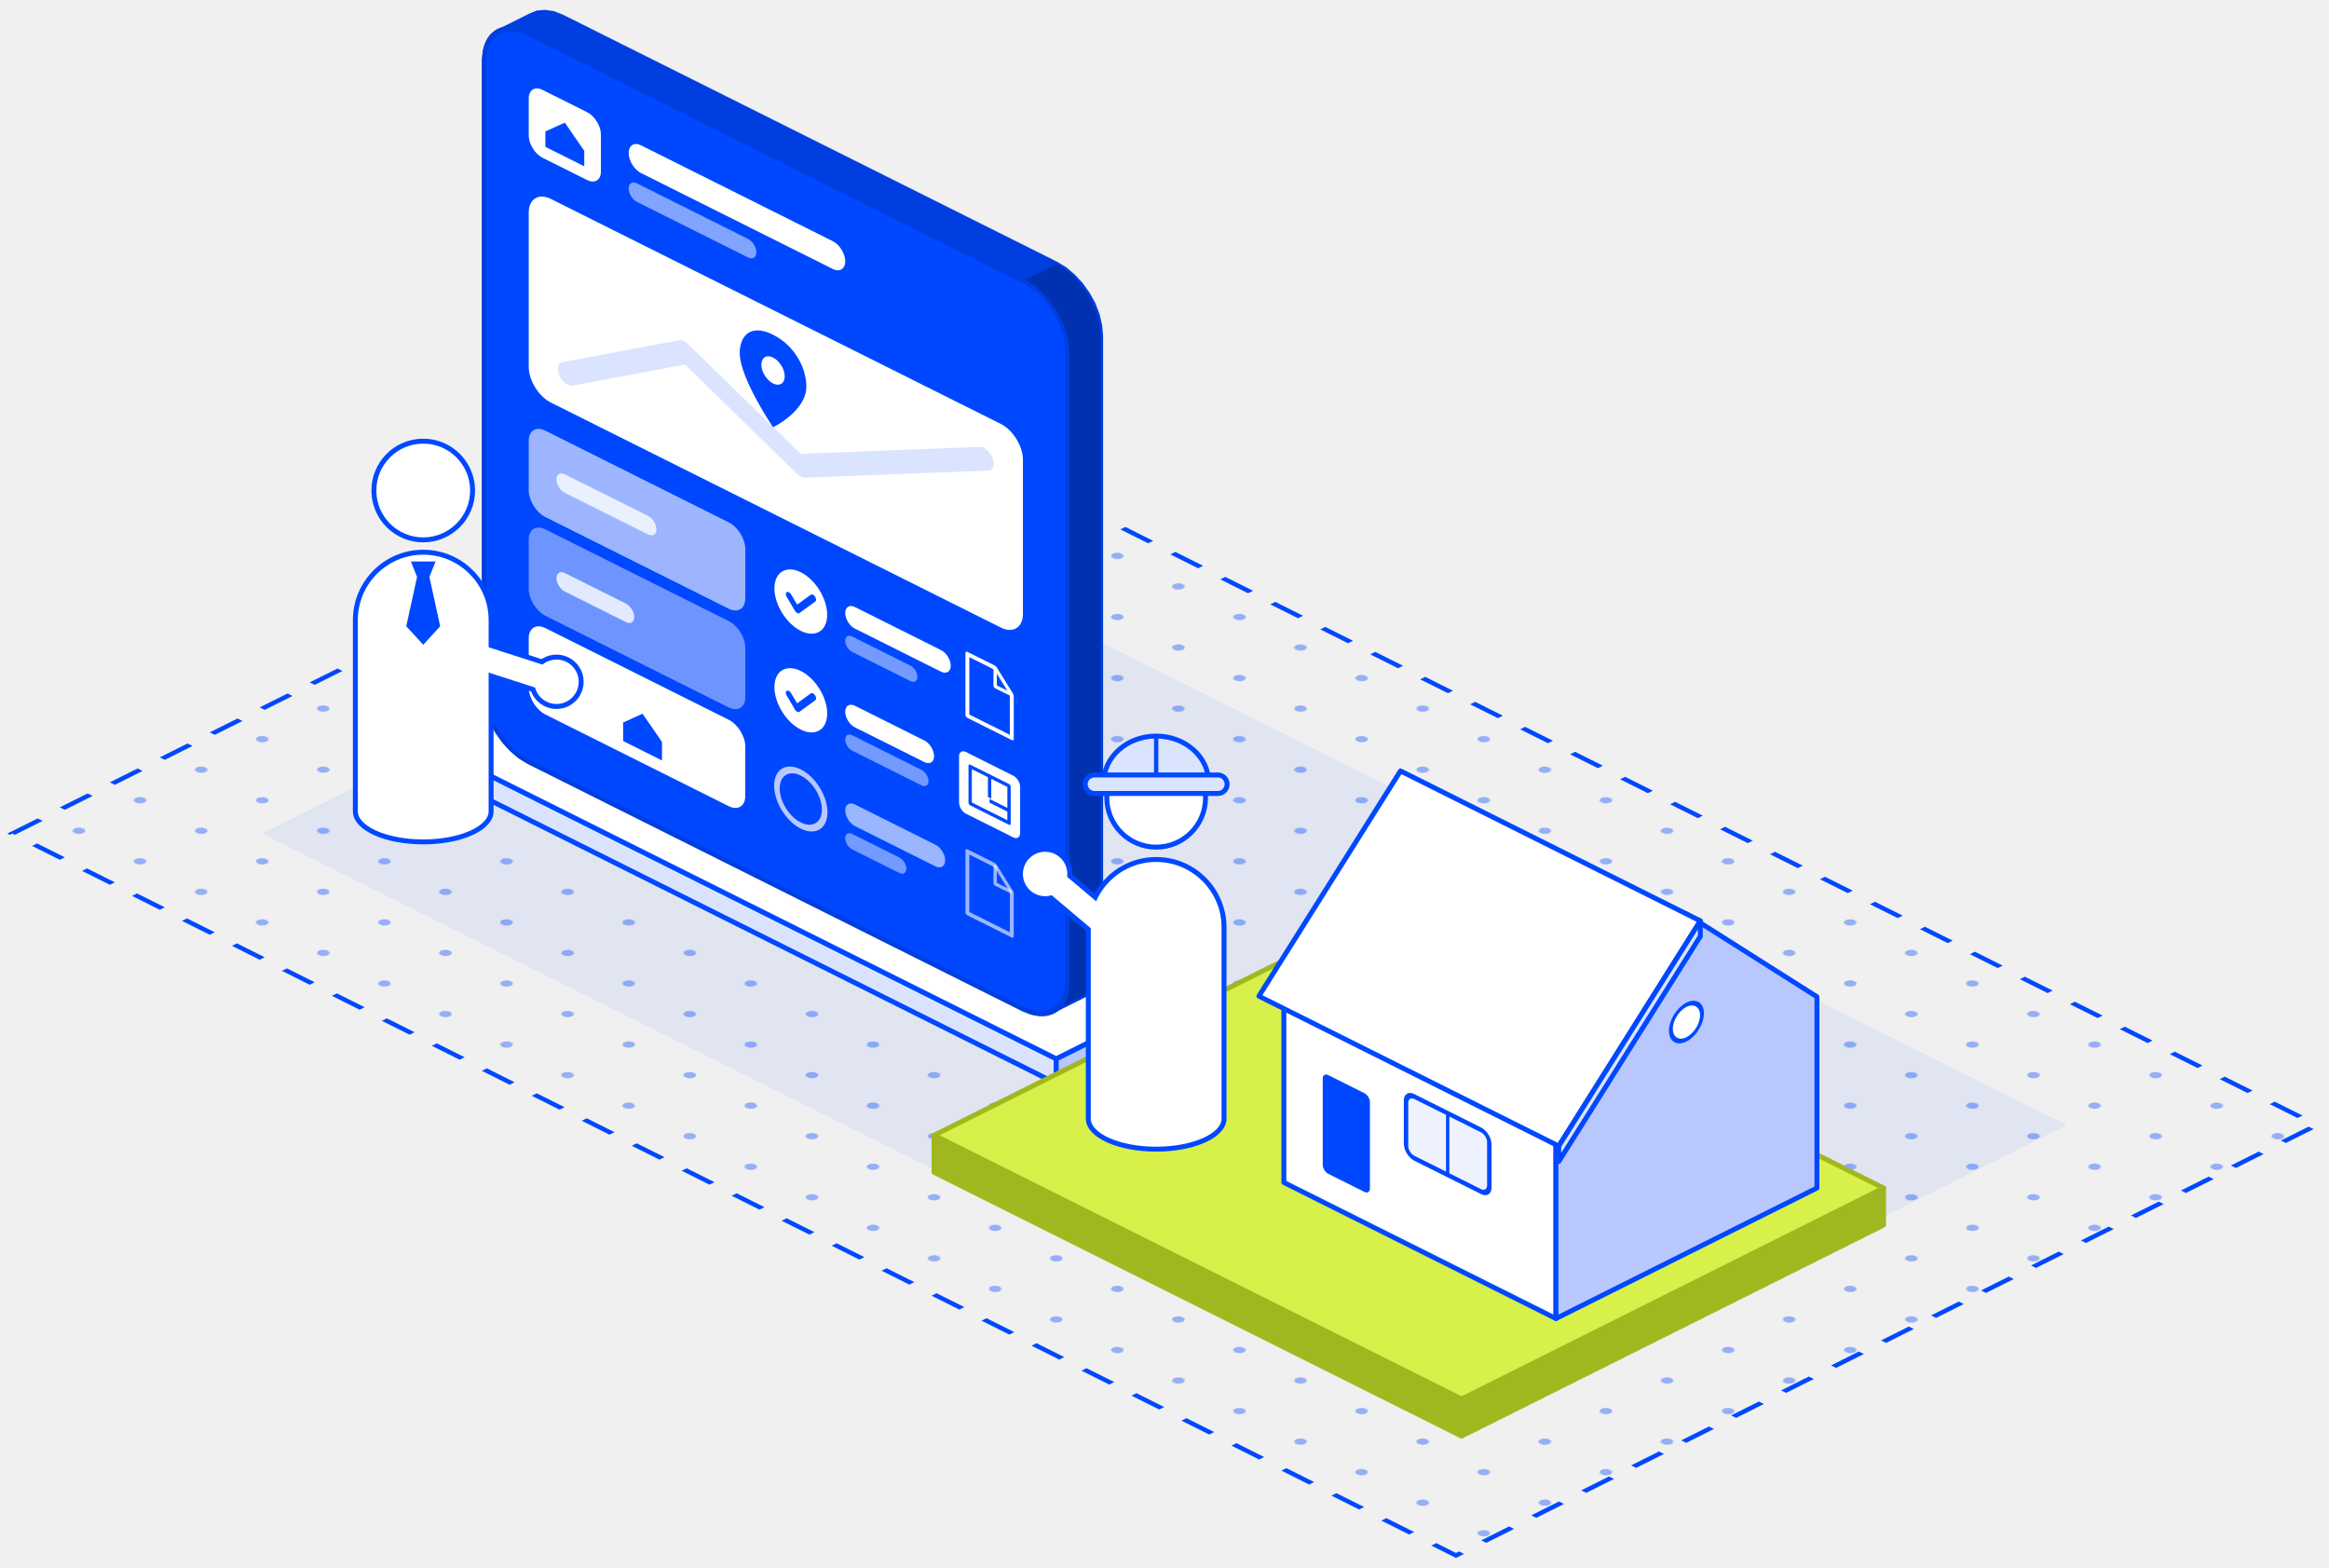
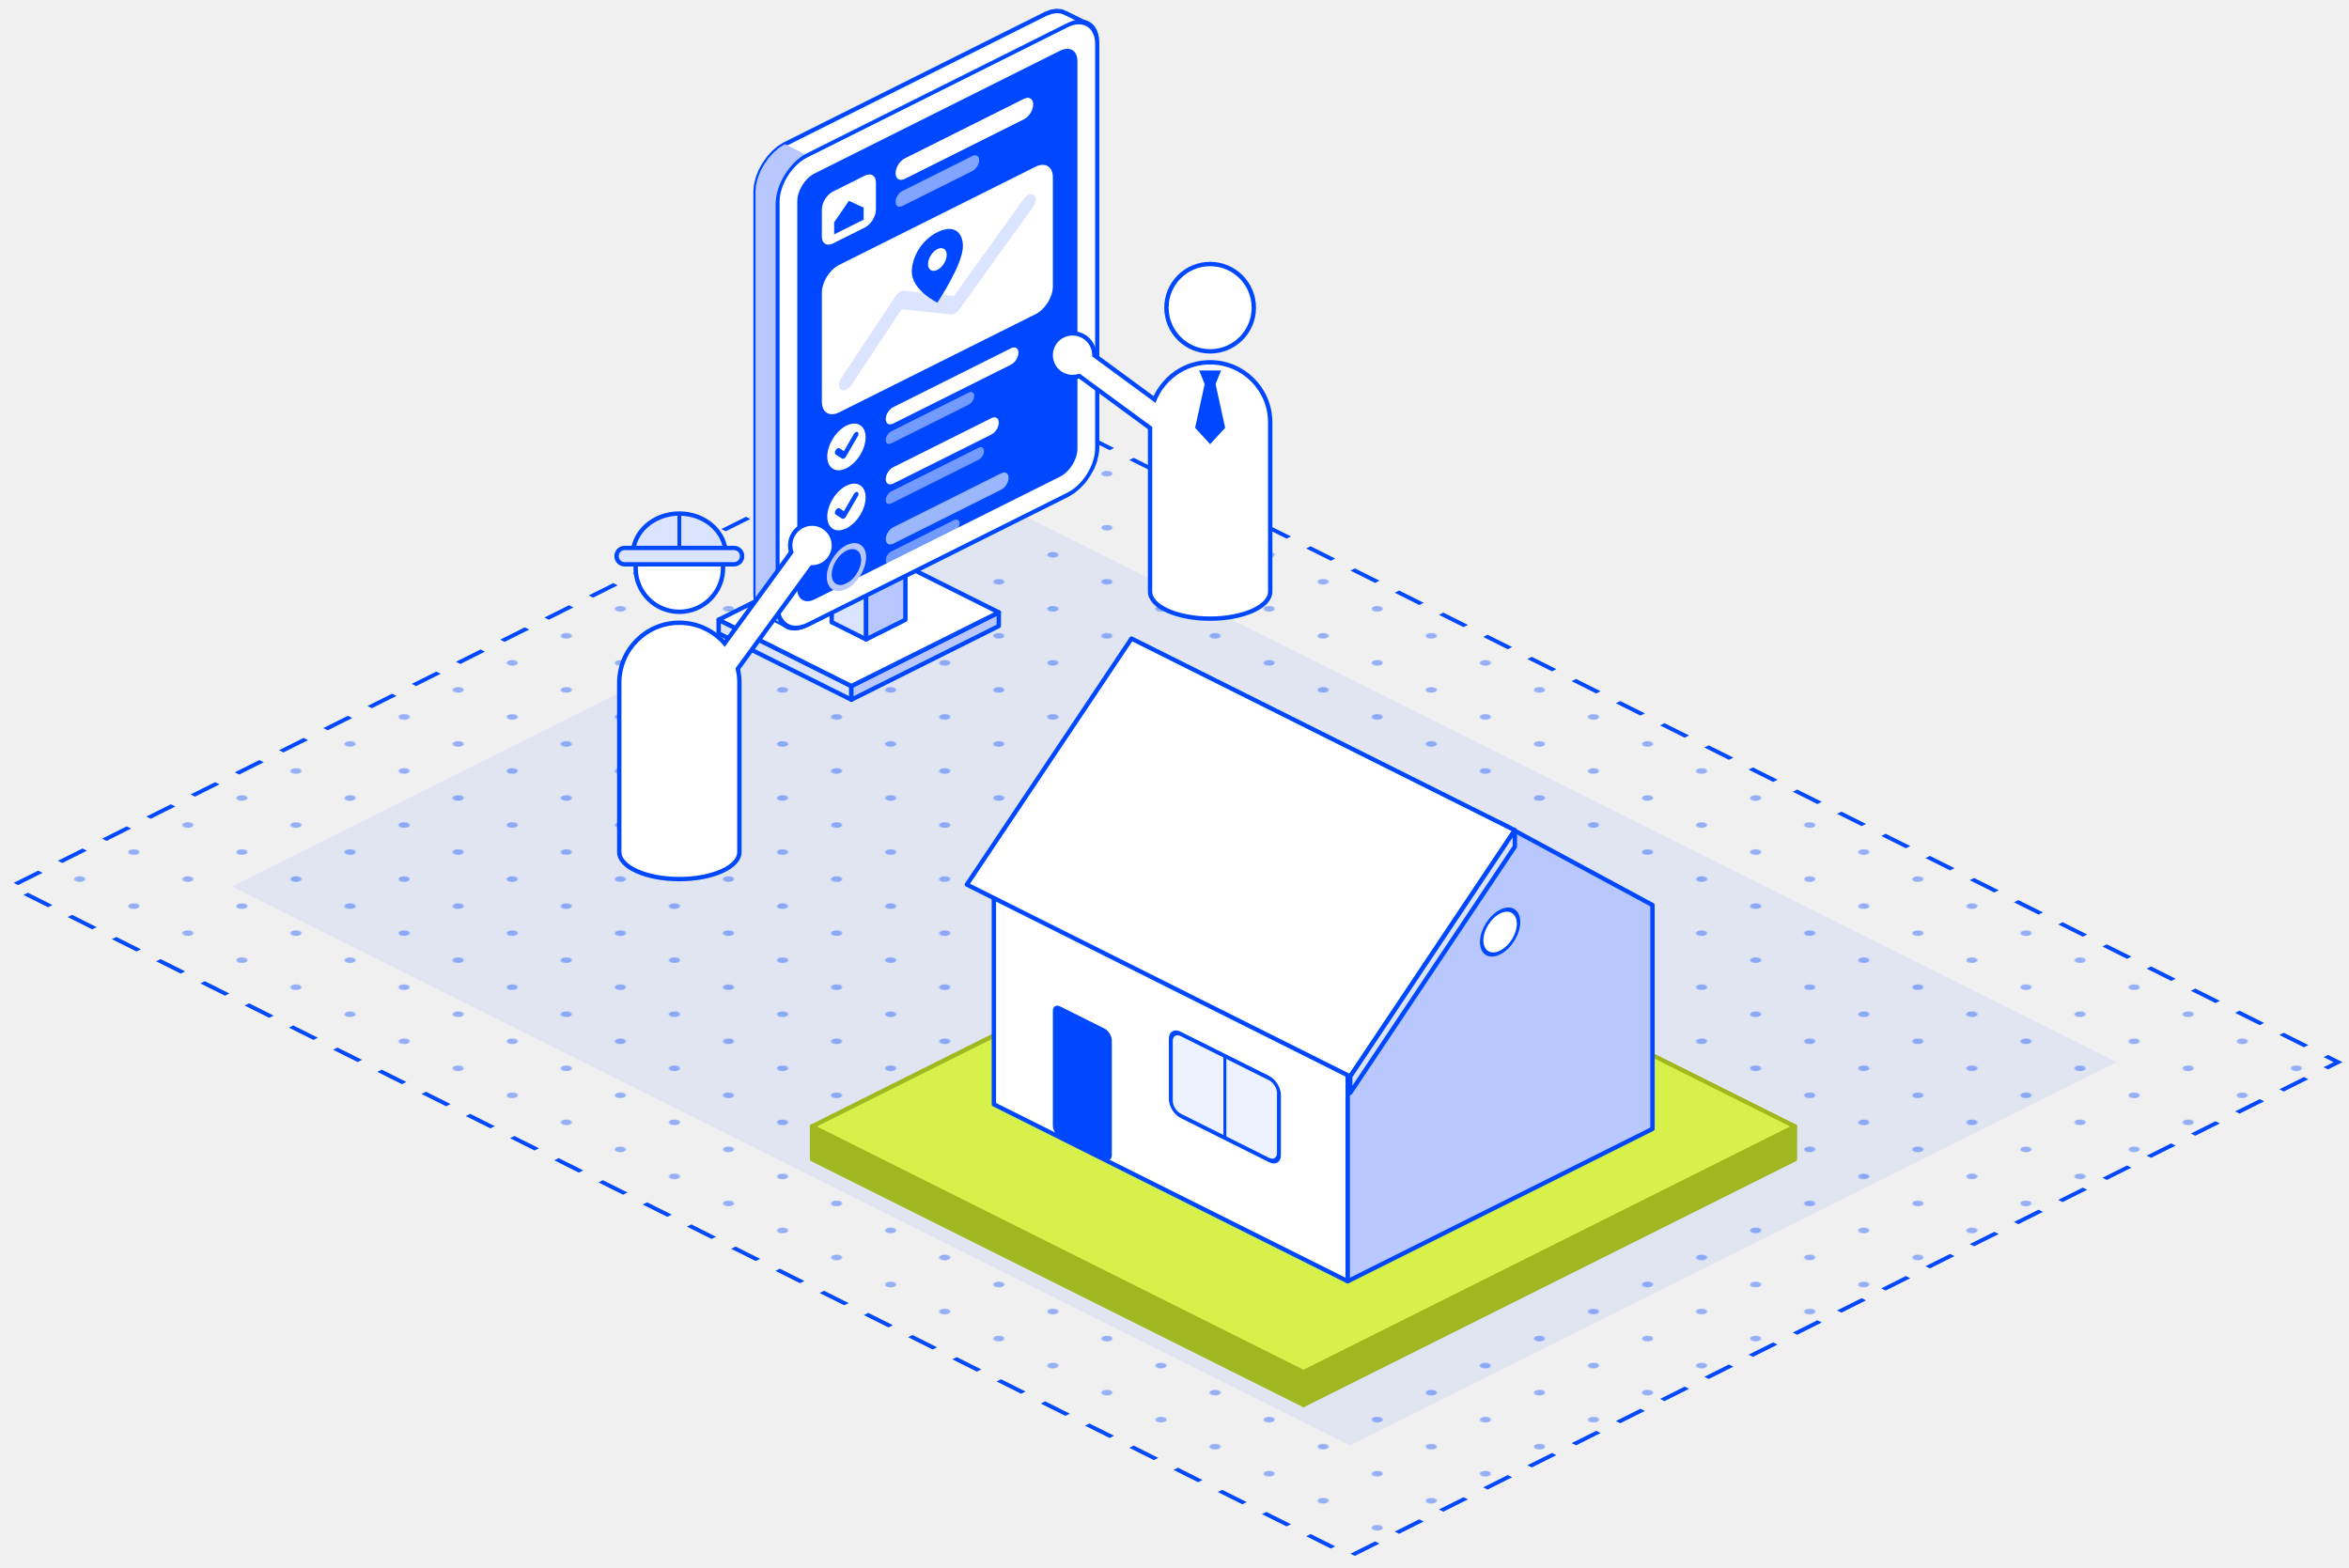
- <svg xmlns="http://www.w3.org/2000/svg" viewBox="-157 -247.7 755 508.2" role="img" aria-label="Isometric illustration for PropTech, ConTech and field operations product design. On a dotted floor the property's one record stands as a solid blue screen: the house's map pin at the top, the deal's stages on the left with the current one picked out by a house, and its sign-offs on the right, two ticked and one still open, each beside its source document or drawing. Beside it the white house from the expertise hub stands on its lime tile. Two people work on that one record: someone from the deal desk in a tie rests a hand on the deal's stage, and a person on site in a hard hat, standing on the lime tile by the house, rests a hand by the sign-offs.">
+ <svg xmlns="http://www.w3.org/2000/svg" viewBox="-365.8 -143.8 860.3 574" role="img" aria-label="Isometric illustration for PropTech, ConTech and field operations product design. On a dotted floor the property's one record stands as a tablet on a stand, its screen solid blue: the property's name, a map with its pin, and its sign-offs below, two ticked and one still open. In front of the screen the white house from the expertise hub stands on its lime tile. Two people share that one record from either end of the tablet: someone from the deal desk in a tie rests a hand on its far edge, and a person on site in a hard hat, standing on the floor by the house, rests a hand on the open sign-off.">
  <defs>
    <pattern id="pt-dots" width="22" height="22" patternUnits="userSpaceOnUse">
      <circle cx="11" cy="11" r="1.6" fill="#0048FF" fill-opacity="0.38" />
    </pattern>
  </defs>
-   <g transform="matrix(0.9 0.45 -0.9 0.45 126 -117)">
-     <rect width="520" height="310" fill="url(#pt-dots)" />
-     <rect width="520" height="310" fill="none" stroke="#0048FF" stroke-width="1.8" stroke-dasharray="10 8" />
-     <rect x="45" y="45" width="430" height="220" fill="#0048FF" fill-opacity="0.07" />
+   <g transform="matrix(0.9 0.45 -0.9 0.45 0 0)">
+     <rect width="545" height="402" fill="url(#pt-dots)" />
+     <rect width="545" height="402" fill="none" stroke="#0048FF" stroke-width="1.8" stroke-dasharray="10 8" />
+     <rect x="45" y="45" width="455" height="312" fill="#0048FF" fill-opacity="0.07" />
  </g>
-   <polygon points="-18,1.8 185.4,103.5 185.4,95.5 -18,-6.2" fill="#DBE4FF" stroke="#0048FF" stroke-width="1.6" stroke-linejoin="round" />
-   <polygon points="185.4,103.5 216,88.2 216,80.2 185.4,95.5" fill="#B8C8FF" stroke="#0048FF" stroke-width="1.6" stroke-linejoin="round" />
-   <polygon points="12.6,-21.5 216,80.2 185.4,95.5 -18,-6.2" fill="#FFFFFF" stroke="#0048FF" stroke-width="1.6" stroke-linejoin="round" />
-   <polygon points="0,-228 0.3,-231 1.1,-233.6 2.4,-235.7 4.2,-237.2 15,-242.6 17.2,-243.5 19.7,-243.7 22.4,-243.3 25.2,-242.2 185.4,-162.1 188.2,-160.4 190.9,-158.1 193.4,-155.4 195.6,-152.3 197.4,-149 198.7,-145.6 199.5,-142.2 199.8,-138.9 199.8,65.1 199.5,68.1 198.7,70.7 197.4,72.8 195.6,74.3 184.8,79.7 182.6,80.6 180.1,80.8 177.4,80.4 174.6,79.3 14.4,-0.8 11.6,-2.5 8.9,-4.8 6.4,-7.5 4.2,-10.6 2.4,-13.9 1.1,-17.3 0.3,-20.7 0,-24" fill="#003EE0" stroke="#003EE0" stroke-width="1.6" stroke-linejoin="round" />
-   <polygon points="174.6,-156.7 185.4,-162.1 188.2,-160.4 190.9,-158.1 193.4,-155.4 195.6,-152.3 197.4,-149 198.7,-145.6 199.5,-142.2 199.8,-138.9 199.8,65.1 199.5,68.1 198.7,70.7 197.4,72.8 195.6,74.3 184.8,79.7 182.6,80.6 180.1,80.8 177.4,80.4 174.6,79.3" fill="#0031B0" />
-   <g transform="matrix(0.9 0.45 0 1 0 -244)">
-     <rect width="210" height="236" rx="16" fill="#0048FF" stroke="#003EE0" stroke-width="1.6" />
-     <rect x="16" y="16" width="26" height="22" rx="5" fill="#FFFFFF" />
-     <path d="M22 29 l7 -6 l7 6 v5 h-14 Z" fill="#0048FF" />
-     <rect x="52" y="18" width="78" height="9" rx="4.5" fill="#FFFFFF" />
-     <rect x="52" y="31" width="46" height="6" rx="3" fill="#FFFFFF" fill-opacity="0.5" />
-     <rect x="16" y="50" width="178" height="66" rx="8" fill="#FFFFFF" />
-     <path d="M30 104 L72 78 L114 96 L180 64" fill="none" stroke="#DBE4FF" stroke-width="7" stroke-linecap="round" stroke-linejoin="round" />
-     <path d="M104 58 c-8 0 -12 5.6 -12 11.4 c0 8 12 18.6 12 18.6 s12 -10.6 12 -18.6 c0 -5.8 -4 -11.4 -12 -11.4 Z" fill="#0048FF" />
-     <circle cx="104" cy="69.6" r="4.2" fill="#FFFFFF" />
-     <rect x="16" y="126" width="78" height="28" rx="6" fill="#B8C8FF" fill-opacity="0.85" />
-     <rect x="26" y="137" width="36" height="6" rx="3" fill="#FFFFFF" fill-opacity="0.8" />
-     <rect x="16" y="158" width="78" height="28" rx="6" fill="#B8C8FF" fill-opacity="0.6" />
-     <rect x="26" y="169" width="28" height="6" rx="3" fill="#FFFFFF" fill-opacity="0.8" />
-     <rect x="16" y="190" width="78" height="28" rx="6" fill="#FFFFFF" />
-     <path d="M50 208 l7 -6 l7 6 v6 h-14 Z" fill="#0048FF" />
-     <circle cx="114" cy="140" r="9.5" fill="#FFFFFF" />
-     <path d="M109.7 140 l3 3.2 l5.7 -6.3" fill="none" stroke="#0048FF" stroke-width="2.2" stroke-linecap="round" stroke-linejoin="round" />
-     <rect x="130" y="133" width="38" height="7" rx="3.5" fill="#FFFFFF" fill-opacity="1" />
-     <rect x="130" y="143" width="26" height="5" rx="2.5" fill="#FFFFFF" fill-opacity="0.45" />
-     <path d="M174 130 h10 l6 6 v14 h-16 Z" fill="none" stroke="#FFFFFF" stroke-width="1.4" stroke-linejoin="round" stroke-opacity="1" />
-     <path d="M184 130 v6 h6" fill="none" stroke="#FFFFFF" stroke-width="1.2" stroke-linejoin="round" stroke-opacity="1" />
-     <circle cx="114" cy="172" r="9.5" fill="#FFFFFF" />
-     <path d="M109.7 172 l3 3.2 l5.7 -6.3" fill="none" stroke="#0048FF" stroke-width="2.2" stroke-linecap="round" stroke-linejoin="round" />
-     <rect x="130" y="165" width="32" height="7" rx="3.5" fill="#FFFFFF" fill-opacity="1" />
-     <rect x="130" y="175" width="30" height="5" rx="2.5" fill="#FFFFFF" fill-opacity="0.45" />
-     <rect x="171" y="162" width="22" height="20" rx="2.5" fill="#FFFFFF" />
-     <path d="M175 166 h14 v12 h-14 Z M182 166 v7 M182 174 h7" fill="none" stroke="#0048FF" stroke-width="1.2" stroke-linejoin="round" />
-     <circle cx="114" cy="204" r="8.6" fill="none" stroke="#B8C8FF" stroke-width="2" />
-     <rect x="130" y="197" width="36" height="7" rx="3.5" fill="#FFFFFF" fill-opacity="0.6" />
-     <rect x="130" y="207" width="22" height="5" rx="2.5" fill="#FFFFFF" fill-opacity="0.45" />
-     <path d="M174 194 h10 l6 6 v14 h-16 Z" fill="none" stroke="#FFFFFF" stroke-width="1.4" stroke-linejoin="round" stroke-opacity="0.6" />
-     <path d="M184 194 v6 h6" fill="none" stroke="#FFFFFF" stroke-width="1.2" stroke-linejoin="round" stroke-opacity="0.6" />
+   <polygon points="-102.6,88.2 -54,112.5 -54,107.5 -102.6,83.2" fill="#DBE4FF" stroke="#0048FF" stroke-width="1.6" stroke-linejoin="round" />
+   <polygon points="-54,112.5 0,85.5 0,80.5 -54,107.5" fill="#B8C8FF" stroke="#0048FF" stroke-width="1.6" stroke-linejoin="round" />
+   <polygon points="-48.6,56.2 0,80.5 -54,107.5 -102.6,83.2" fill="#FFFFFF" stroke="#0048FF" stroke-width="1.6" stroke-linejoin="round" />
+   <polygon points="-61.2,84.1 -48.6,90.4 -48.6,-14.6 -61.2,-20.9" fill="#DBE4FF" stroke="#0048FF" stroke-width="1.6" stroke-linejoin="round" />
+   <polygon points="-48.6,90.4 -34.2,83.2 -34.2,-21.8 -48.6,-14.6" fill="#B8C8FF" stroke="#0048FF" stroke-width="1.6" stroke-linejoin="round" />
+   <polygon points="-46.8,-28.1 -34.2,-21.8 -48.6,-14.6 -61.2,-20.9" fill="#FFFFFF" stroke="#0048FF" stroke-width="1.6" stroke-linejoin="round" />
+   <polygon points="-89.1,-73.5 -88.9,-76 -88.3,-78.5 -87.3,-81.1 -85.9,-83.6 -84.3,-85.9 -82.4,-88 -80.4,-89.7 -78.3,-91 17.1,-138.7 19.2,-139.5 21.2,-139.8 23.1,-139.6 24.7,-138.9 32.8,-134.9 34.2,-133.8 35.2,-132.2 35.8,-130.2 36,-128 36,20 35.8,22.4 35.2,25 34.2,27.6 32.8,30.1 31.2,32.4 29.3,34.4 27.3,36.1 25.2,37.4 -70.2,85.1 -72.3,85.9 -74.3,86.2 -76.2,86.1 -77.8,85.4 -85.9,81.3 -87.3,80.2 -88.3,78.6 -88.9,76.7 -89.1,74.5" fill="#FFFFFF" stroke="#0048FF" stroke-width="1.6" stroke-linejoin="round" />
+   <polygon points="-89.1,-73.5 -88.9,-76 -88.3,-78.5 -87.3,-81.1 -85.9,-83.6 -84.3,-85.9 -82.4,-88 -80.4,-89.7 -78.3,-91 -70.2,-86.9 -70.2,85.1 -72.3,85.9 -74.3,86.2 -76.2,86.1 -77.8,85.4 -85.9,81.3 -87.3,80.2 -88.3,78.6 -88.9,76.7 -89.1,74.5" fill="#B8C8FF" />
+   <g transform="matrix(0.9 -0.45 0 1 -81 -81.5)">
+     <rect width="130" height="172" rx="12" fill="#FFFFFF" stroke="#0048FF" stroke-width="1.6" />
+     <rect x="8" y="8" width="114" height="156" rx="7" fill="#0048FF" />
+     <rect x="18" y="18" width="22" height="19" rx="4.5" fill="#FFFFFF" />
+     <path d="M23 29.5 l6 -5.2 l6 5.2 v4.4 h-12 Z" fill="#0048FF" />
+     <rect x="48" y="19" width="56" height="7.5" rx="3.75" fill="#FFFFFF" />
+     <rect x="48" y="30.5" width="34" height="5.5" rx="2.75" fill="#FFFFFF" fill-opacity="0.5" />
+     <rect x="18" y="46" width="94" height="54" rx="7" fill="#FFFFFF" />
+     <path d="M28 90 L50 70 L72 82 L102 58" fill="none" stroke="#DBE4FF" stroke-width="6" stroke-linecap="round" stroke-linejoin="round" />
+     <path d="M65 52 c-6.8 0 -10.4 4.8 -10.4 9.8 c0 6.8 10.4 16 10.4 16 s10.4 -9.2 10.4 -16 c0 -5 -3.6 -9.8 -10.4 -9.8 Z" fill="#0048FF" />
+     <circle cx="65" cy="62" r="3.8" fill="#FFFFFF" />
+     <circle cx="28" cy="114" r="7.8" fill="#FFFFFF" />
+     <path d="M24.4 114 l2.6 2.7 l4.8 -5.3" fill="none" stroke="#0048FF" stroke-width="2.2" stroke-linecap="round" stroke-linejoin="round" />
+     <rect x="44" y="108" width="54" height="6" rx="3" fill="#FFFFFF" fill-opacity="1" />
+     <rect x="44" y="116.5" width="36" height="4.4" rx="2.2" fill="#FFFFFF" fill-opacity="0.45" />
+     <circle cx="28" cy="136" r="7.8" fill="#FFFFFF" />
+     <path d="M24.4 136 l2.6 2.7 l4.8 -5.3" fill="none" stroke="#0048FF" stroke-width="2.2" stroke-linecap="round" stroke-linejoin="round" />
+     <rect x="44" y="130" width="46" height="6" rx="3" fill="#FFFFFF" fill-opacity="1" />
+     <rect x="44" y="138.5" width="40" height="4.4" rx="2.2" fill="#FFFFFF" fill-opacity="0.45" />
+     <circle cx="28" cy="158" r="7" fill="none" stroke="#B8C8FF" stroke-width="2" />
+     <rect x="44" y="152" width="50" height="6" rx="3" fill="#FFFFFF" fill-opacity="0.6" />
+     <rect x="44" y="160.5" width="30" height="4.4" rx="2.2" fill="#FFFFFF" fill-opacity="0.45" />
  </g>
-   <polygon points="145.8,132.3 316.8,217.8 316.8,205.8 145.8,120.3" fill="#A1B71F" stroke="#A1B71F" stroke-width="1.6" stroke-linejoin="round" />
-   <polygon points="316.8,217.8 453.6,149.4 453.6,137.4 316.8,205.8" fill="#A1B71F" stroke="#A1B71F" stroke-width="1.6" stroke-linejoin="round" />
-   <polygon points="282.6,51.9 453.6,137.4 316.8,205.8 145.8,120.3" fill="#D7F04A" stroke="#A1B71F" stroke-width="1.6" stroke-linejoin="round" />
-   <polygon points="259.2,135.6 347.4,179.7 347.4,117.7 259.2,73.6" fill="#FFFFFF" stroke="#0048FF" stroke-width="1.6" stroke-linejoin="round" />
-   <polygon points="347.4,179.7 432,137.4 432,75.4 389.7,48.6 347.4,117.7" fill="#B8C8FF" stroke="#0048FF" stroke-width="1.6" stroke-linejoin="round" />
-   <polygon points="251.1,75.2 348.3,123.8 394.2,50.8 297,2.2" fill="#FFFFFF" stroke="#0048FF" stroke-width="1.6" stroke-linejoin="round" />
-   <polygon points="348.3,123.8 394.2,50.8 394.2,55.8 348.3,128.8" fill="#DBE4FF" stroke="#0048FF" stroke-width="1.6" stroke-linejoin="round" />
-   <g transform="matrix(0.9 0.45 0 1 259.2 73.6)">
-     <rect x="14" y="20" width="17" height="32" rx="2" fill="#0048FF" />
-     <rect x="44" y="13" width="30" height="20" rx="3" fill="#EEF2FF" stroke="#0048FF" stroke-width="1.6" />
-     <path d="M59 13 V33" stroke="#0048FF" stroke-width="1.2" />
+   <polygon points="-68.4,280.8 111.6,370.8 111.6,358.8 -68.4,268.8" fill="#A1B71F" stroke="#A1B71F" stroke-width="1.6" stroke-linejoin="round" />
+   <polygon points="111.6,370.8 291.6,280.8 291.6,268.8 111.6,358.8" fill="#A1B71F" stroke="#A1B71F" stroke-width="1.6" stroke-linejoin="round" />
+   <polygon points="111.6,178.8 291.6,268.8 111.6,358.8 -68.4,268.8" fill="#D7F04A" stroke="#A1B71F" stroke-width="1.6" stroke-linejoin="round" />
+   <polygon points="-1.8,260.7 127.8,325.5 127.8,243.5 -1.8,178.7" fill="#FFFFFF" stroke="#0048FF" stroke-width="1.6" stroke-linejoin="round" />
+   <polygon points="127.8,325.5 239.4,269.7 239.4,187.7 183.6,157.6 127.8,243.5" fill="#B8C8FF" stroke="#0048FF" stroke-width="1.6" stroke-linejoin="round" />
+   <polygon points="-11.7,180.2 128.7,250.5 189,160.3 48.6,90.1" fill="#FFFFFF" stroke="#0048FF" stroke-width="1.6" stroke-linejoin="round" />
+   <polygon points="128.7,250.5 189,160.3 189,166.3 128.7,256.5" fill="#DBE4FF" stroke="#0048FF" stroke-width="1.6" stroke-linejoin="round" />
+   <g transform="matrix(0.9 0.45 0 1 -1.8 178.7)">
+     <rect x="24" y="34" width="24" height="48" rx="3" fill="#0048FF" />
+     <rect x="72" y="22" width="44" height="30" rx="4" fill="#EEF2FF" stroke="#0048FF" stroke-width="1.6" />
+     <path d="M94 22 V52" stroke="#0048FF" stroke-width="1.2" />
  </g>
-   <g transform="matrix(0.9 -0.45 0 1 389.7 83.6)">
-     <circle r="5.6" fill="#FFFFFF" stroke="#0048FF" stroke-width="1.4" />
+   <g transform="matrix(0.9 -0.45 0 1 183.6 197.6)">
+     <circle r="7.5" fill="#FFFFFF" stroke="#0048FF" stroke-width="1.4" />
  </g>
-   <path d="M-41.8 15.3 V-46.7 A22 22 0 0 1 2.2 -46.7 V15.3 A22 9.9 0 0 1 -41.8 15.3 Z" fill="#FFFFFF" stroke="#0048FF" stroke-width="1.6" stroke-linejoin="round" />
-   <circle cx="-19.8" cy="-88.7" r="16" fill="#FFFFFF" stroke="#0048FF" stroke-width="1.6" />
-   <path d="M-23.8 -65.7 h8 l-2 5 l3.5 16 l-5.5 6 l-5.5 -6 l3.5 -16 Z" fill="#0048FF" />
+   <path d="M55.4 72.9 V10.9 A22 22 0 0 1 99.4 10.9 V72.9 A22 9.9 0 0 1 55.4 72.9 Z" fill="#FFFFFF" stroke="#0048FF" stroke-width="1.6" stroke-linejoin="round" />
+   <circle cx="77.4" cy="-31.1" r="16" fill="#FFFFFF" stroke="#0048FF" stroke-width="1.6" />
+   <path d="M73.4 -8.1 h8 l-2 5 l3.5 16 l-5.5 6 l-5.5 -6 l3.5 -16 Z" fill="#0048FF" />
  <mask id="pt-deal" maskUnits="userSpaceOnUse" x="-900" y="-600" width="2000" height="1400">
    <rect x="-900" y="-600" width="2000" height="1400" fill="#FFFFFF" />
-     <path d="M-41.8 15.3 V-46.7 A22 22 0 0 1 2.2 -46.7 V15.3 A22 9.9 0 0 1 -41.8 15.3 Z" fill="#000000" />
+     <path d="M55.4 72.9 V10.9 A22 22 0 0 1 99.4 10.9 V72.9 A22 9.9 0 0 1 55.4 72.9 Z" fill="#000000" />
  </mask>
  <g mask="url(#pt-deal)">
-     <path d="M-13.8 -38.7 L23.4 -26.7" stroke="#0048FF" stroke-width="11" stroke-linecap="round" />
-     <circle cx="23.4" cy="-26.7" r="8.8" fill="#0048FF" />
+     <path d="M71.4 18.9 L27 -13.7" stroke="#0048FF" stroke-width="11" stroke-linecap="round" />
+     <circle cx="27" cy="-13.7" r="8.8" fill="#0048FF" />
  </g>
-   <path d="M-13.8 -38.7 L23.4 -26.7" stroke="#FFFFFF" stroke-width="7.8" stroke-linecap="round" />
-   <circle cx="23.4" cy="-26.7" r="7.2" fill="#FFFFFF" />
-   <path d="M195.8 114.9 V52.9 A22 22 0 0 1 239.8 52.9 V114.9 A22 9.9 0 0 1 195.8 114.9 Z" fill="#FFFFFF" stroke="#0048FF" stroke-width="1.6" stroke-linejoin="round" />
-   <circle cx="217.8" cy="10.9" r="16" fill="#FFFFFF" stroke="#0048FF" stroke-width="1.6" />
-   <path d="M200.8 5.9 A17 15 0 0 1 234.8 5.9 Z" fill="#DBE4FF" stroke="#0048FF" stroke-width="1.6" stroke-linejoin="round" />
-   <path d="M217.8 -9.1 V5.9" stroke="#0048FF" stroke-width="1.4" />
-   <rect x="194.8" y="3.5" width="46" height="6" rx="3" fill="#DBE4FF" stroke="#0048FF" stroke-width="1.6" />
+   <path d="M71.4 18.9 L27 -13.7" stroke="#FFFFFF" stroke-width="7.8" stroke-linecap="round" />
+   <circle cx="27" cy="-13.7" r="7.2" fill="#FFFFFF" />
+   <path d="M-139 168.3 V106.3 A22 22 0 0 1 -95 106.3 V168.3 A22 9.9 0 0 1 -139 168.3 Z" fill="#FFFFFF" stroke="#0048FF" stroke-width="1.6" stroke-linejoin="round" />
+   <circle cx="-117" cy="64.3" r="16" fill="#FFFFFF" stroke="#0048FF" stroke-width="1.6" />
+   <path d="M-134 59.3 A17 15 0 0 1 -100 59.3 Z" fill="#DBE4FF" stroke="#0048FF" stroke-width="1.6" stroke-linejoin="round" />
+   <path d="M-117 44.3 V59.3" stroke="#0048FF" stroke-width="1.4" />
+   <rect x="-140" y="56.9" width="46" height="6" rx="3" fill="#DBE4FF" stroke="#0048FF" stroke-width="1.6" />
  <mask id="pt-site" maskUnits="userSpaceOnUse" x="-900" y="-600" width="2000" height="1400">
    <rect x="-900" y="-600" width="2000" height="1400" fill="#FFFFFF" />
-     <path d="M195.8 114.9 V52.9 A22 22 0 0 1 239.8 52.9 V114.9 A22 9.9 0 0 1 195.8 114.9 Z" fill="#000000" />
+     <path d="M-139 168.3 V106.3 A22 22 0 0 1 -95 106.3 V168.3 A22 9.9 0 0 1 -139 168.3 Z" fill="#000000" />
  </mask>
  <g mask="url(#pt-site)">
-     <path d="M211.8 60.9 L181.8 35.6" stroke="#0048FF" stroke-width="11" stroke-linecap="round" />
-     <circle cx="181.8" cy="35.6" r="8.8" fill="#0048FF" />
+     <path d="M-111 114.3 L-68.4 56" stroke="#0048FF" stroke-width="11" stroke-linecap="round" />
+     <circle cx="-68.4" cy="56" r="8.8" fill="#0048FF" />
  </g>
-   <path d="M211.8 60.9 L181.8 35.6" stroke="#FFFFFF" stroke-width="7.8" stroke-linecap="round" />
-   <circle cx="181.8" cy="35.6" r="7.2" fill="#FFFFFF" />
+   <path d="M-111 114.3 L-68.4 56" stroke="#FFFFFF" stroke-width="7.8" stroke-linecap="round" />
+   <circle cx="-68.4" cy="56" r="7.2" fill="#FFFFFF" />
</svg>
